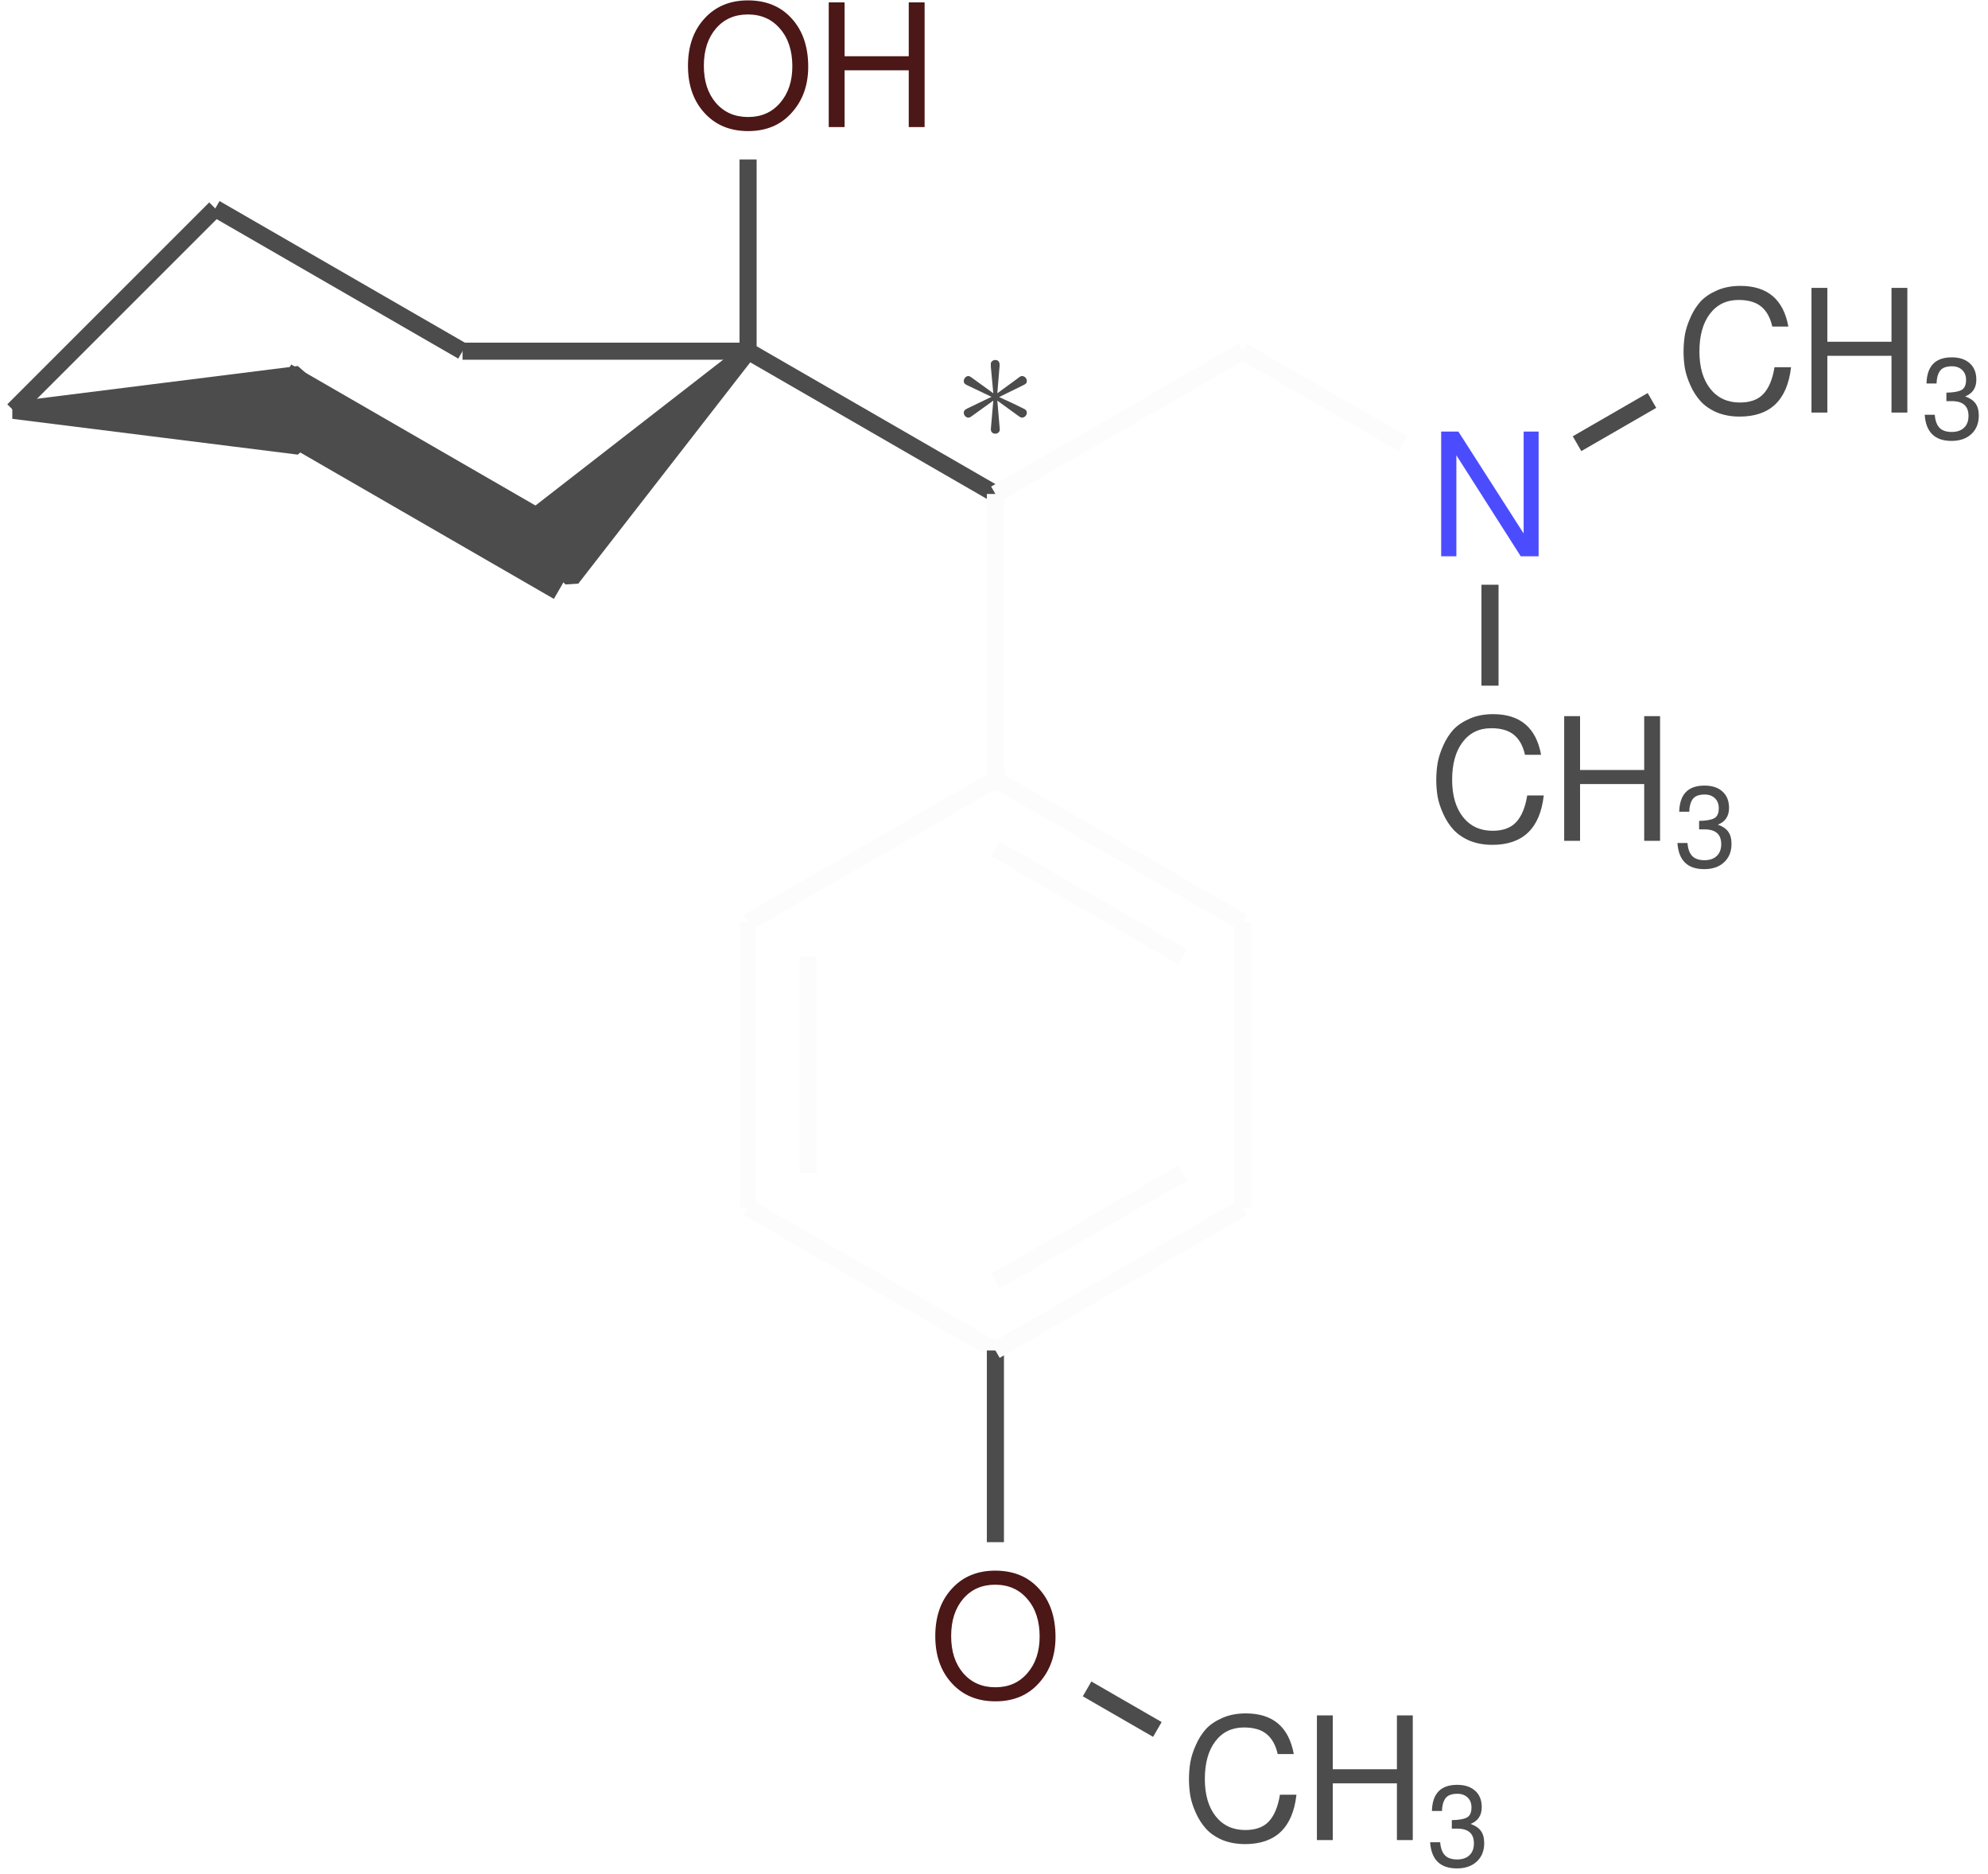
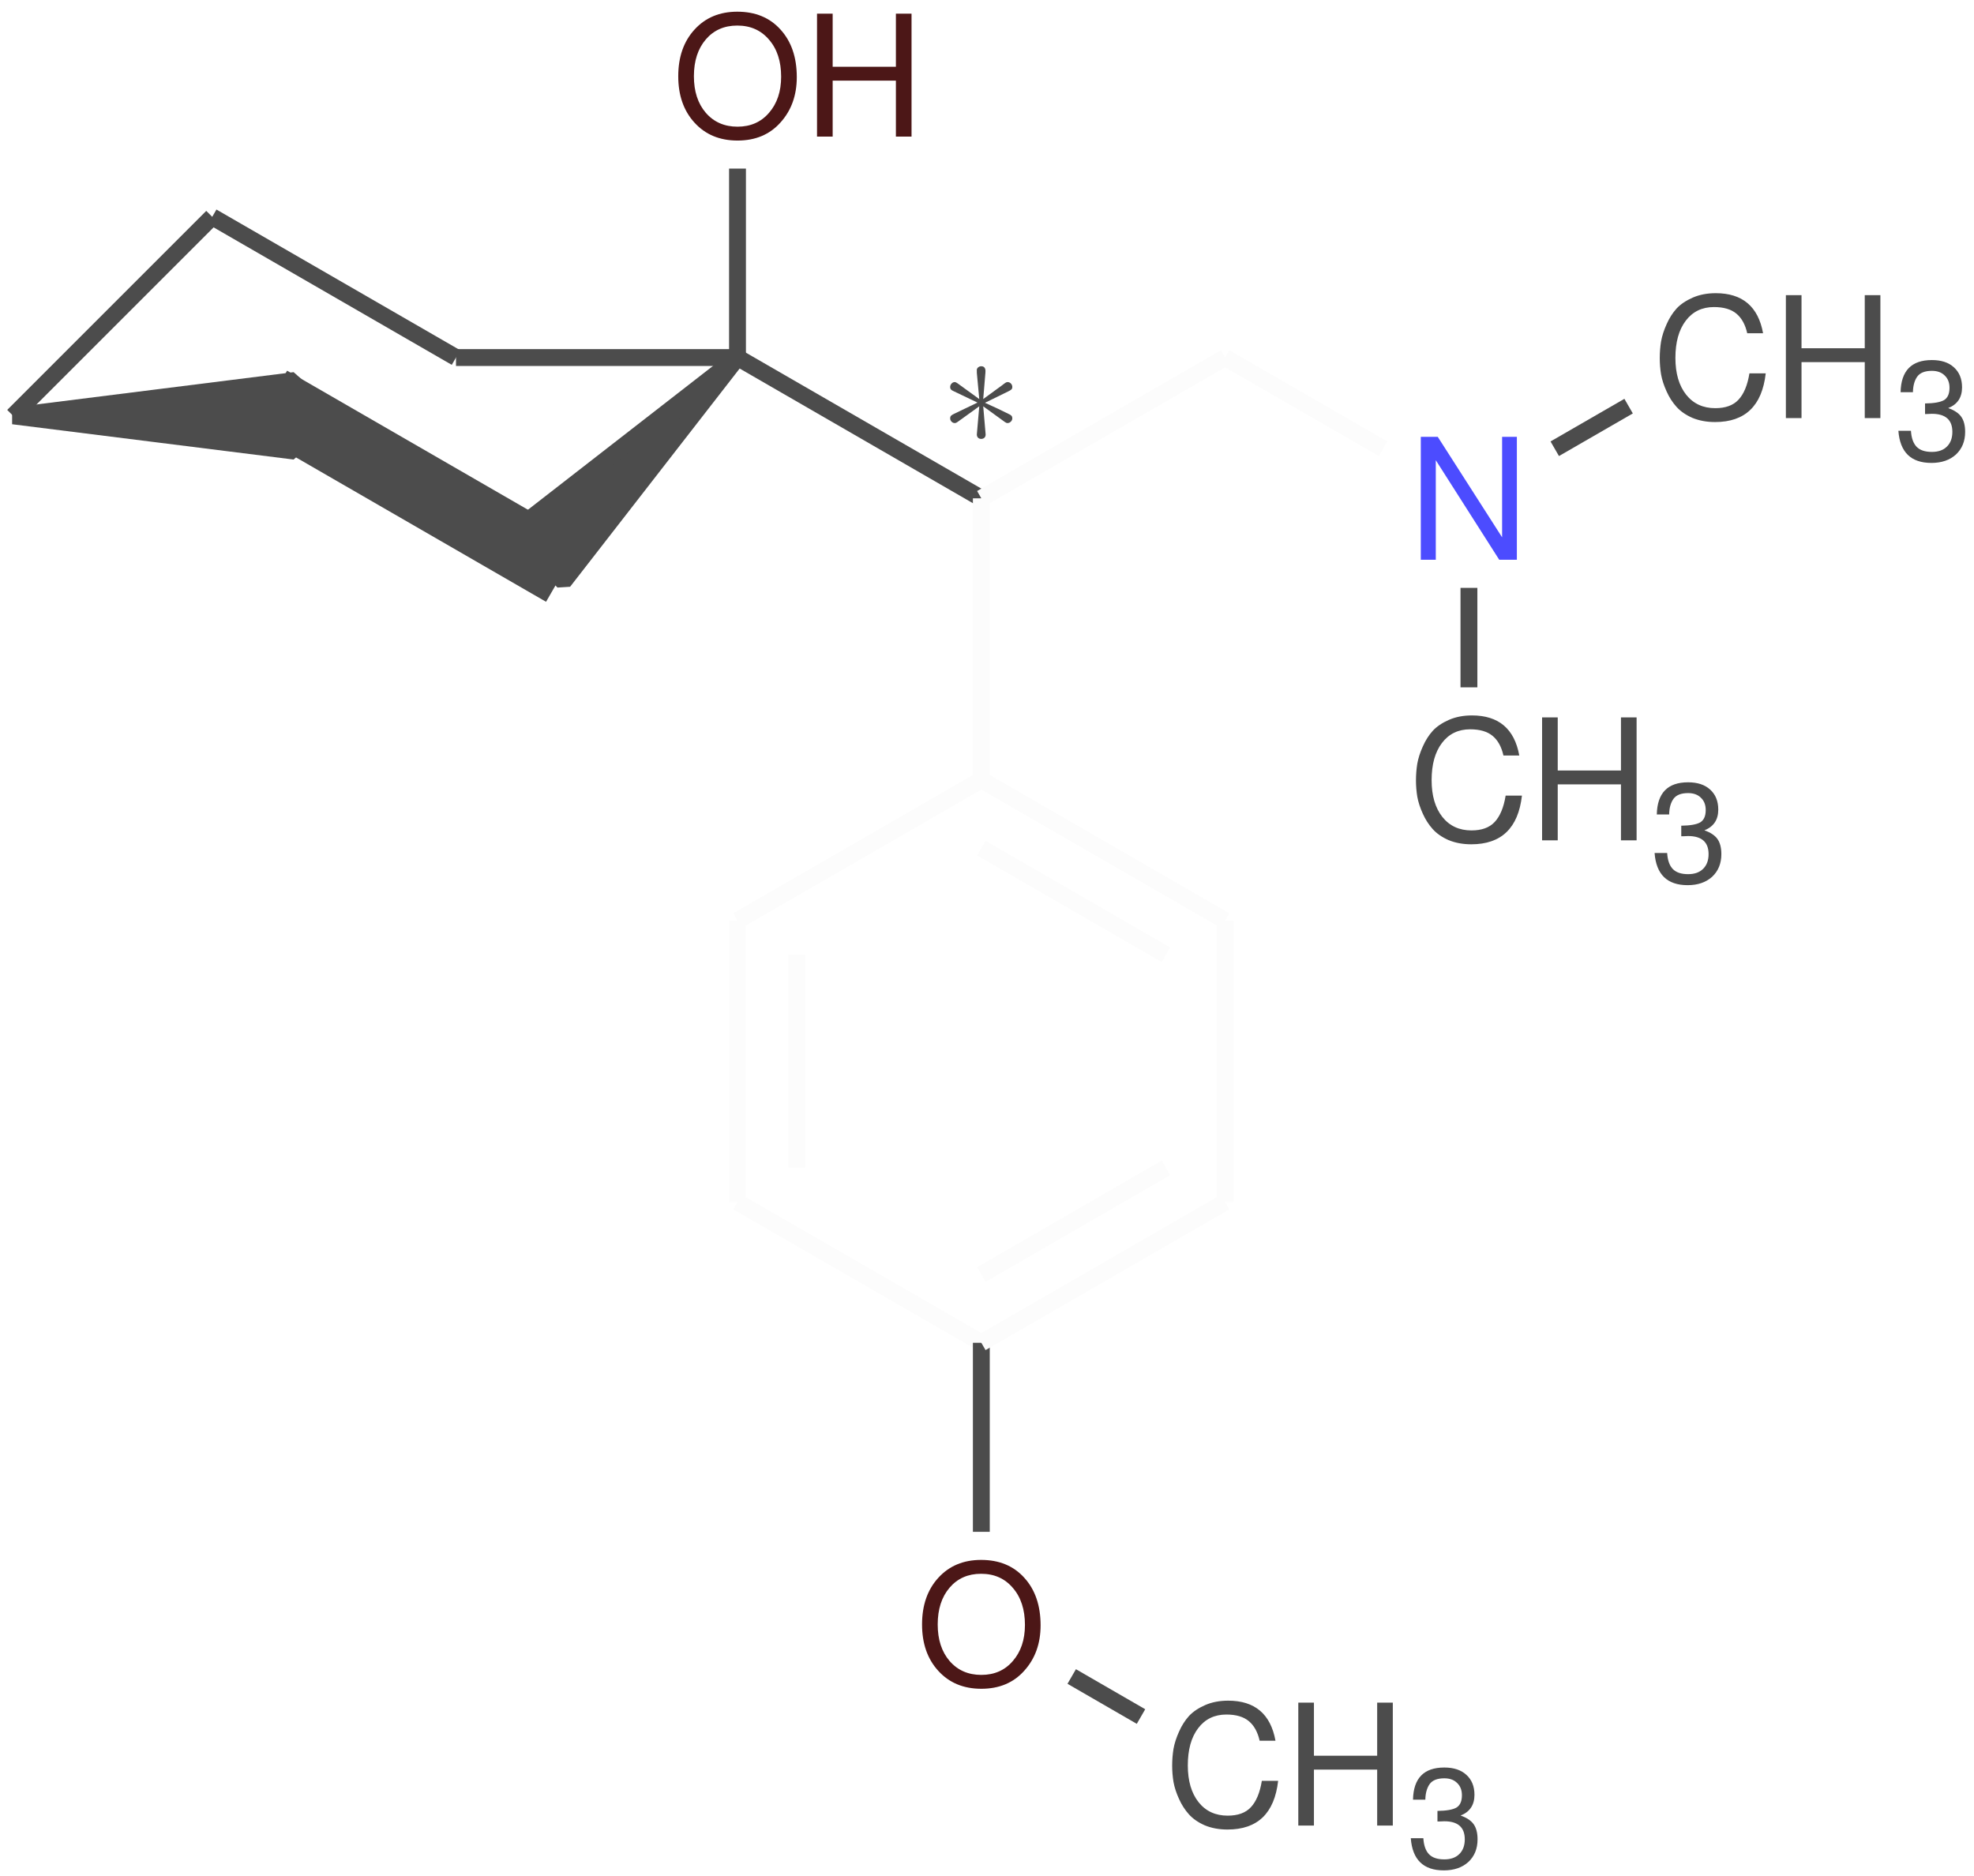
- <svg xmlns="http://www.w3.org/2000/svg" xmlns:xlink="http://www.w3.org/1999/xlink" width="139pt" height="131pt" viewBox="0 0 139 131" version="1.1">
+ <svg xmlns="http://www.w3.org/2000/svg" xmlns:xlink="http://www.w3.org/1999/xlink" width="140pt" height="133pt" viewBox="0 0 140 133" version="1.1">
  <defs>
    <g>
      <symbol overflow="visible" id="glyph0-0">
        <path style="stroke:none;" d="M 7.406 -6.219 C 7.406 -5.852 7.328 -5.52 7.172 -5.219 C 7.023 -4.926 6.848 -4.68 6.641 -4.484 C 6.43 -4.297 6.223 -4.109 6.016 -3.922 C 5.805 -3.742 5.629 -3.539 5.484 -3.312 C 5.336 -3.082 5.266 -2.844 5.266 -2.594 L 5.266 -2.031 L 4.188 -2.031 L 4.188 -2.688 C 4.188 -2.977 4.258 -3.254 4.406 -3.516 C 4.551 -3.785 4.727 -4.016 4.938 -4.203 C 5.156 -4.398 5.363 -4.594 5.562 -4.781 C 5.77 -4.969 5.945 -5.18 6.094 -5.422 C 6.25 -5.672 6.328 -5.938 6.328 -6.219 C 6.328 -6.625 6.188 -6.953 5.906 -7.203 C 5.625 -7.453 5.254 -7.578 4.797 -7.578 C 4.211 -7.578 3.805 -7.41 3.578 -7.078 C 3.359 -6.754 3.25 -6.301 3.25 -5.719 L 2.234 -5.719 C 2.234 -6.633 2.453 -7.328 2.891 -7.797 C 3.336 -8.273 3.992 -8.516 4.859 -8.516 C 5.629 -8.516 6.242 -8.305 6.703 -7.891 C 7.172 -7.473 7.406 -6.914 7.406 -6.219 Z M 5.266 -0.891 L 5.266 0.344 L 4.188 0.344 L 4.188 -0.891 Z M 0.422 1.656 L 0.422 -9.562 L 9.141 -9.562 L 9.141 1.656 Z M 1.406 0.828 L 8.156 0.828 L 8.156 -8.719 L 1.406 -8.719 Z M 1.406 0.828 " />
      </symbol>
      <symbol overflow="visible" id="glyph0-1">
        <path style="stroke:none;" d="M 8.891 -4.219 C 8.891 -2.926 8.504 -1.852 7.734 -1 C 6.973 -0.145 5.957 0.281 4.688 0.281 C 3.426 0.281 2.41 -0.141 1.641 -0.984 C 0.867 -1.828 0.484 -2.926 0.484 -4.281 C 0.484 -5.645 0.867 -6.75 1.641 -7.594 C 2.41 -8.438 3.422 -8.859 4.672 -8.859 C 5.953 -8.859 6.973 -8.438 7.734 -7.594 C 8.504 -6.75 8.891 -5.625 8.891 -4.219 Z M 4.672 -7.875 C 3.742 -7.875 3 -7.547 2.438 -6.891 C 1.875 -6.234 1.594 -5.363 1.594 -4.281 C 1.594 -3.207 1.875 -2.344 2.438 -1.688 C 3.008 -1.031 3.758 -0.703 4.688 -0.703 C 5.613 -0.703 6.359 -1.031 6.922 -1.688 C 7.492 -2.344 7.781 -3.195 7.781 -4.25 C 7.781 -5.344 7.492 -6.219 6.922 -6.875 C 6.359 -7.539 5.609 -7.875 4.672 -7.875 Z M 4.672 -7.875 " />
      </symbol>
      <symbol overflow="visible" id="glyph0-2">
        <path style="stroke:none;" d="M 6.547 -3.969 L 2.062 -3.969 L 2.062 0 L 0.953 0 L 0.953 -8.719 L 2.062 -8.719 L 2.062 -4.953 L 6.547 -4.953 L 6.547 -8.719 L 7.656 -8.719 L 7.656 0 L 6.547 0 Z M 6.547 -3.969 " />
      </symbol>
      <symbol overflow="visible" id="glyph0-3">
        <path style="stroke:none;" d="M 0.484 -4.25 C 0.484 -4.656 0.516 -5.051 0.578 -5.438 C 0.648 -5.832 0.781 -6.238 0.969 -6.656 C 1.156 -7.082 1.391 -7.453 1.672 -7.766 C 1.961 -8.078 2.348 -8.336 2.828 -8.547 C 3.305 -8.754 3.848 -8.859 4.453 -8.859 C 6.348 -8.859 7.469 -7.91 7.812 -6.016 L 6.688 -6.016 C 6.551 -6.629 6.297 -7.094 5.922 -7.406 C 5.547 -7.719 5.016 -7.875 4.328 -7.875 C 3.484 -7.875 2.816 -7.551 2.328 -6.906 C 1.836 -6.258 1.594 -5.379 1.594 -4.266 C 1.594 -3.172 1.848 -2.301 2.359 -1.656 C 2.867 -1.02 3.555 -0.703 4.422 -0.703 C 5.141 -0.703 5.688 -0.898 6.062 -1.297 C 6.445 -1.703 6.707 -2.328 6.844 -3.172 L 8 -3.172 C 7.738 -0.867 6.539 0.281 4.406 0.281 C 3.812 0.281 3.273 0.18 2.797 -0.016 C 2.328 -0.223 1.953 -0.484 1.672 -0.797 C 1.391 -1.109 1.156 -1.473 0.969 -1.891 C 0.781 -2.305 0.648 -2.707 0.578 -3.094 C 0.516 -3.477 0.484 -3.863 0.484 -4.25 Z M 0.484 -4.25 " />
      </symbol>
      <symbol overflow="visible" id="glyph0-4">
        <path style="stroke:none;" d="M 7.766 -8.719 L 7.766 0 L 6.516 0 L 2.016 -7.062 L 2.016 0 L 0.953 0 L 0.953 -8.719 L 2.156 -8.719 L 6.719 -1.594 L 6.719 -8.719 Z M 7.766 -8.719 " />
      </symbol>
      <symbol overflow="visible" id="glyph1-0">
-         <path style="stroke:none;" d="M 4.938 -4.141 C 4.938 -3.898 4.883 -3.68 4.781 -3.484 C 4.688 -3.285 4.566 -3.117 4.422 -2.984 C 4.285 -2.859 4.145 -2.734 4 -2.609 C 3.863 -2.492 3.742 -2.359 3.641 -2.203 C 3.547 -2.055 3.5 -1.898 3.5 -1.734 L 3.5 -1.359 L 2.781 -1.359 L 2.781 -1.797 C 2.781 -1.992 2.828 -2.176 2.922 -2.344 C 3.023 -2.52 3.145 -2.672 3.281 -2.797 C 3.426 -2.93 3.566 -3.062 3.703 -3.188 C 3.848 -3.312 3.969 -3.453 4.062 -3.609 C 4.164 -3.773 4.219 -3.953 4.219 -4.141 C 4.219 -4.41 4.125 -4.629 3.938 -4.797 C 3.75 -4.961 3.504 -5.047 3.203 -5.047 C 2.805 -5.047 2.535 -4.938 2.391 -4.719 C 2.242 -4.508 2.172 -4.207 2.172 -3.812 L 1.484 -3.812 C 1.484 -4.414 1.629 -4.875 1.922 -5.188 C 2.223 -5.508 2.66 -5.672 3.234 -5.672 C 3.754 -5.672 4.164 -5.531 4.469 -5.25 C 4.781 -4.977 4.938 -4.609 4.938 -4.141 Z M 3.5 -0.594 L 3.5 0.234 L 2.781 0.234 L 2.781 -0.594 Z M 0.281 1.109 L 0.281 -6.375 L 6.094 -6.375 L 6.094 1.109 Z M 0.938 0.547 L 5.438 0.547 L 5.438 -5.812 L 0.938 -5.812 Z M 0.938 0.547 " />
+         <path style="stroke:none;" d="M 6.172 -5.188 C 6.172 -4.875 6.109 -4.594 5.984 -4.344 C 5.859 -4.102 5.707 -3.898 5.531 -3.734 C 5.363 -3.578 5.191 -3.422 5.016 -3.266 C 4.836 -3.117 4.688 -2.953 4.562 -2.766 C 4.445 -2.578 4.391 -2.375 4.391 -2.156 L 4.391 -1.688 L 3.484 -1.688 L 3.484 -2.25 C 3.484 -2.488 3.547 -2.719 3.672 -2.938 C 3.797 -3.156 3.945 -3.344 4.125 -3.5 C 4.301 -3.664 4.473 -3.828 4.641 -3.984 C 4.816 -4.148 4.969 -4.332 5.094 -4.531 C 5.219 -4.727 5.281 -4.945 5.281 -5.188 C 5.281 -5.52 5.16 -5.789 4.922 -6 C 4.691 -6.207 4.383 -6.312 4 -6.312 C 3.508 -6.312 3.172 -6.176 2.984 -5.906 C 2.805 -5.633 2.719 -5.254 2.719 -4.766 L 1.859 -4.766 C 1.859 -5.523 2.039 -6.102 2.406 -6.5 C 2.781 -6.895 3.328 -7.094 4.047 -7.094 C 4.691 -7.094 5.207 -6.922 5.594 -6.578 C 5.977 -6.234 6.172 -5.77 6.172 -5.188 Z M 4.391 -0.75 L 4.391 0.297 L 3.484 0.297 L 3.484 -0.75 Z M 0.344 1.391 L 0.344 -7.969 L 7.625 -7.969 L 7.625 1.391 Z M 1.172 0.688 L 6.797 0.688 L 6.797 -7.281 L 1.172 -7.281 Z M 1.172 0.688 " />
      </symbol>
      <symbol overflow="visible" id="glyph1-1">
-         <path style="stroke:none;" d="M 2.156 -5.031 C 1.75 -5.031 1.469 -4.922 1.312 -4.703 C 1.164 -4.484 1.086 -4.191 1.078 -3.828 L 0.375 -3.828 C 0.406 -5.047 0.992 -5.656 2.141 -5.656 C 2.68 -5.656 3.102 -5.516 3.406 -5.234 C 3.707 -4.961 3.859 -4.582 3.859 -4.094 C 3.859 -3.52 3.598 -3.129 3.078 -2.922 C 3.41 -2.805 3.648 -2.645 3.797 -2.438 C 3.953 -2.227 4.031 -1.941 4.031 -1.578 C 4.031 -1.035 3.852 -0.602 3.5 -0.281 C 3.156 0.031 2.695 0.188 2.125 0.188 C 0.957 0.188 0.332 -0.422 0.25 -1.641 L 0.953 -1.641 C 0.984 -1.234 1.094 -0.93 1.281 -0.734 C 1.469 -0.535 1.754 -0.438 2.141 -0.438 C 2.504 -0.438 2.789 -0.535 3 -0.734 C 3.207 -0.93 3.312 -1.207 3.312 -1.562 C 3.312 -2.25 2.922 -2.594 2.141 -2.594 L 1.766 -2.594 L 1.766 -3.188 C 2.266 -3.195 2.617 -3.258 2.828 -3.375 C 3.035 -3.488 3.141 -3.723 3.141 -4.078 C 3.141 -4.367 3.051 -4.598 2.875 -4.766 C 2.695 -4.941 2.457 -5.031 2.156 -5.031 Z M 2.156 -5.031 " />
+         <path style="stroke:none;" d="M 2.688 -6.297 C 2.188 -6.297 1.836 -6.156 1.641 -5.875 C 1.453 -5.602 1.352 -5.238 1.344 -4.781 L 0.469 -4.781 C 0.5 -6.301 1.238 -7.062 2.688 -7.062 C 3.352 -7.062 3.875 -6.891 4.25 -6.547 C 4.633 -6.203 4.828 -5.727 4.828 -5.125 C 4.828 -4.406 4.5 -3.914 3.844 -3.656 C 4.27 -3.508 4.578 -3.305 4.766 -3.047 C 4.953 -2.785 5.047 -2.426 5.047 -1.969 C 5.047 -1.301 4.828 -0.766 4.391 -0.359 C 3.953 0.035 3.375 0.234 2.656 0.234 C 1.207 0.234 0.426 -0.523 0.312 -2.047 L 1.203 -2.047 C 1.234 -1.535 1.367 -1.156 1.609 -0.906 C 1.848 -0.664 2.207 -0.547 2.688 -0.547 C 3.145 -0.547 3.5 -0.672 3.75 -0.922 C 4.008 -1.172 4.141 -1.52 4.141 -1.969 C 4.141 -2.82 3.656 -3.25 2.688 -3.25 L 2.312 -3.234 L 2.203 -3.234 L 2.203 -3.984 C 2.836 -3.992 3.285 -4.07 3.547 -4.219 C 3.805 -4.375 3.938 -4.664 3.938 -5.094 C 3.938 -5.469 3.82 -5.758 3.594 -5.969 C 3.375 -6.188 3.07 -6.297 2.688 -6.297 Z M 2.688 -6.297 " />
      </symbol>
      <symbol overflow="visible" id="glyph2-0">
        <path style="stroke:none;" d="" />
      </symbol>
      <symbol overflow="visible" id="glyph2-1">
        <path style="stroke:none;" d="M 3.281 -5.109 C 3.297 -5.266 3.297 -5.562 2.984 -5.562 C 2.797 -5.562 2.641 -5.406 2.672 -5.25 L 2.672 -5.094 L 2.844 -3.234 L 1.312 -4.344 C 1.203 -4.406 1.188 -4.438 1.094 -4.438 C 0.938 -4.438 0.781 -4.266 0.781 -4.094 C 0.781 -3.906 0.891 -3.859 1.016 -3.797 L 2.719 -2.984 L 1.062 -2.188 C 0.875 -2.094 0.781 -2.047 0.781 -1.859 C 0.781 -1.688 0.938 -1.531 1.094 -1.531 C 1.188 -1.531 1.203 -1.531 1.5 -1.75 L 2.844 -2.719 L 2.672 -0.719 C 2.672 -0.469 2.875 -0.406 2.969 -0.406 C 3.125 -0.406 3.297 -0.484 3.297 -0.719 L 3.125 -2.719 L 4.656 -1.609 C 4.75 -1.547 4.781 -1.531 4.859 -1.531 C 5.031 -1.531 5.188 -1.703 5.188 -1.859 C 5.188 -2.047 5.078 -2.109 4.938 -2.172 C 4.219 -2.531 4.203 -2.531 3.25 -2.969 L 4.906 -3.781 C 5.094 -3.875 5.188 -3.922 5.188 -4.094 C 5.188 -4.281 5.031 -4.438 4.859 -4.438 C 4.781 -4.438 4.75 -4.438 4.453 -4.203 L 3.125 -3.234 Z M 3.281 -5.109 " />
      </symbol>
    </g>
  </defs>
  <g id="surface6">
-     <path style="fill:none;stroke-width:1.196;stroke-linecap:butt;stroke-linejoin:miter;stroke:rgb(29.999%,29.999%,29.999%);stroke-opacity:1;stroke-miterlimit:10;" d="M 0.001 -0.001 L 14.118 14.116 " transform="matrix(1,0,0,-1,0.933,28.694)" />
-     <path style="fill:none;stroke-width:1.196;stroke-linecap:butt;stroke-linejoin:miter;stroke:rgb(29.999%,29.999%,29.999%);stroke-opacity:1;stroke-miterlimit:10;" d="M 14.118 14.116 L 31.407 4.135 " transform="matrix(1,0,0,-1,0.933,28.694)" />
-     <path style="fill:none;stroke-width:1.196;stroke-linecap:butt;stroke-linejoin:miter;stroke:rgb(29.999%,29.999%,29.999%);stroke-opacity:1;stroke-miterlimit:10;" d="M 31.407 4.135 L 51.372 4.135 " transform="matrix(1,0,0,-1,0.933,28.694)" />
+     <path style="fill:none;stroke-width:1.196;stroke-linecap:butt;stroke-linejoin:miter;stroke:rgb(29.999%,29.999%,29.999%);stroke-opacity:1;stroke-miterlimit:10;" d="M 0.001 -0 L 14.118 14.117 " transform="matrix(1,0,0,-1,0.933,29.496)" />
+     <path style="fill:none;stroke-width:1.196;stroke-linecap:butt;stroke-linejoin:miter;stroke:rgb(29.999%,29.999%,29.999%);stroke-opacity:1;stroke-miterlimit:10;" d="M 14.118 14.117 L 31.407 4.137 " transform="matrix(1,0,0,-1,0.933,29.496)" />
+     <path style="fill:none;stroke-width:1.196;stroke-linecap:butt;stroke-linejoin:miter;stroke:rgb(29.999%,29.999%,29.999%);stroke-opacity:1;stroke-miterlimit:10;" d="M 31.407 4.137 L 51.372 4.137 " transform="matrix(1,0,0,-1,0.933,29.496)" />
    <g style="fill:rgb(29.999%,9%,9%);fill-opacity:1;">
-       <use xlink:href="#glyph0-1" x="47.619" y="8.886" />
+       <use xlink:href="#glyph0-1" x="47.619" y="9.688" />
    </g>
    <g style="fill:rgb(29.999%,9%,9%);fill-opacity:1;">
-       <use xlink:href="#glyph0-2" x="56.992" y="8.886" />
+       <use xlink:href="#glyph0-2" x="56.992" y="9.688" />
    </g>
-     <path style="fill:none;stroke-width:1.196;stroke-linecap:butt;stroke-linejoin:miter;stroke:rgb(29.999%,29.999%,29.999%);stroke-opacity:1;stroke-miterlimit:10;" d="M 51.372 4.135 L 51.372 17.542 " transform="matrix(1,0,0,-1,0.933,28.694)" />
-     <path style="fill:none;stroke-width:1.196;stroke-linecap:butt;stroke-linejoin:miter;stroke:rgb(29.999%,29.999%,29.999%);stroke-opacity:1;stroke-miterlimit:10;" d="M 51.372 4.135 L 68.665 -5.849 " transform="matrix(1,0,0,-1,0.933,28.694)" />
-     <path style="fill:none;stroke-width:1.196;stroke-linecap:butt;stroke-linejoin:miter;stroke:rgb(98.999%,98.999%,98.999%);stroke-opacity:1;stroke-miterlimit:10;" d="M 68.665 -5.849 L 68.665 -25.814 " transform="matrix(1,0,0,-1,0.933,28.694)" />
-     <path style="fill:none;stroke-width:1.196;stroke-linecap:butt;stroke-linejoin:miter;stroke:rgb(98.999%,98.999%,98.999%);stroke-opacity:1;stroke-miterlimit:10;" d="M 68.665 -25.814 L 51.372 -35.794 " transform="matrix(1,0,0,-1,0.933,28.694)" />
-     <path style="fill:none;stroke-width:1.196;stroke-linecap:butt;stroke-linejoin:miter;stroke:rgb(98.999%,98.999%,98.999%);stroke-opacity:1;stroke-miterlimit:10;" d="M 51.372 -35.794 L 51.372 -55.763 " transform="matrix(1,0,0,-1,0.933,28.694)" />
-     <path style="fill:none;stroke-width:1.196;stroke-linecap:butt;stroke-linejoin:miter;stroke:rgb(98.999%,98.999%,98.999%);stroke-opacity:1;stroke-miterlimit:10;" d="M 55.571 -38.22 L 55.571 -53.337 " transform="matrix(1,0,0,-1,0.933,28.694)" />
-     <path style="fill:none;stroke-width:1.196;stroke-linecap:butt;stroke-linejoin:miter;stroke:rgb(98.999%,98.999%,98.999%);stroke-opacity:1;stroke-miterlimit:10;" d="M 51.372 -55.763 L 68.665 -65.743 " transform="matrix(1,0,0,-1,0.933,28.694)" />
+     <path style="fill:none;stroke-width:1.196;stroke-linecap:butt;stroke-linejoin:miter;stroke:rgb(29.999%,29.999%,29.999%);stroke-opacity:1;stroke-miterlimit:10;" d="M 51.372 4.137 L 51.372 17.539 " transform="matrix(1,0,0,-1,0.933,29.496)" />
+     <path style="fill:none;stroke-width:1.196;stroke-linecap:butt;stroke-linejoin:miter;stroke:rgb(29.999%,29.999%,29.999%);stroke-opacity:1;stroke-miterlimit:10;" d="M 51.372 4.137 L 68.665 -5.848 " transform="matrix(1,0,0,-1,0.933,29.496)" />
+     <path style="fill:none;stroke-width:1.196;stroke-linecap:butt;stroke-linejoin:miter;stroke:rgb(98.999%,98.999%,98.999%);stroke-opacity:1;stroke-miterlimit:10;" d="M 68.665 -5.848 L 68.665 -25.813 " transform="matrix(1,0,0,-1,0.933,29.496)" />
+     <path style="fill:none;stroke-width:1.196;stroke-linecap:butt;stroke-linejoin:miter;stroke:rgb(98.999%,98.999%,98.999%);stroke-opacity:1;stroke-miterlimit:10;" d="M 68.665 -25.813 L 51.372 -35.797 " transform="matrix(1,0,0,-1,0.933,29.496)" />
+     <path style="fill:none;stroke-width:1.196;stroke-linecap:butt;stroke-linejoin:miter;stroke:rgb(98.999%,98.999%,98.999%);stroke-opacity:1;stroke-miterlimit:10;" d="M 51.372 -35.797 L 51.372 -55.762 " transform="matrix(1,0,0,-1,0.933,29.496)" />
+     <path style="fill:none;stroke-width:1.196;stroke-linecap:butt;stroke-linejoin:miter;stroke:rgb(98.999%,98.999%,98.999%);stroke-opacity:1;stroke-miterlimit:10;" d="M 55.571 -38.219 L 55.571 -53.336 " transform="matrix(1,0,0,-1,0.933,29.496)" />
+     <path style="fill:none;stroke-width:1.196;stroke-linecap:butt;stroke-linejoin:miter;stroke:rgb(98.999%,98.999%,98.999%);stroke-opacity:1;stroke-miterlimit:10;" d="M 51.372 -55.762 L 68.665 -65.742 " transform="matrix(1,0,0,-1,0.933,29.496)" />
    <g style="fill:rgb(29.999%,9%,9%);fill-opacity:1;">
-       <use xlink:href="#glyph0-1" x="64.91" y="118.694" />
+       <use xlink:href="#glyph0-1" x="64.91" y="119.496" />
    </g>
-     <path style="fill:none;stroke-width:1.196;stroke-linecap:butt;stroke-linejoin:miter;stroke:rgb(29.999%,29.999%,29.999%);stroke-opacity:1;stroke-miterlimit:10;" d="M 68.665 -65.743 L 68.665 -79.15 " transform="matrix(1,0,0,-1,0.933,28.694)" />
+     <path style="fill:none;stroke-width:1.196;stroke-linecap:butt;stroke-linejoin:miter;stroke:rgb(29.999%,29.999%,29.999%);stroke-opacity:1;stroke-miterlimit:10;" d="M 68.665 -65.742 L 68.665 -79.149 " transform="matrix(1,0,0,-1,0.933,29.496)" />
    <g style="fill:rgb(29.999%,29.999%,29.999%);fill-opacity:1;">
-       <use xlink:href="#glyph0-3" x="82.648" y="128.677" />
+       <use xlink:href="#glyph0-3" x="82.648" y="129.479" />
    </g>
    <g style="fill:rgb(29.999%,29.999%,29.999%);fill-opacity:1;">
-       <use xlink:href="#glyph0-2" x="91.125" y="128.677" />
+       <use xlink:href="#glyph0-2" x="91.125" y="129.479" />
    </g>
    <g style="fill:rgb(29.999%,29.999%,29.999%);fill-opacity:1;">
-       <use xlink:href="#glyph1-1" x="99.744" y="130.47" />
+       <use xlink:href="#glyph1-1" x="99.744" y="132.424" />
    </g>
-     <path style="fill:none;stroke-width:1.196;stroke-linecap:butt;stroke-linejoin:miter;stroke:rgb(29.999%,29.999%,29.999%);stroke-opacity:1;stroke-miterlimit:10;" d="M 75.075 -89.411 L 79.989 -92.247 " transform="matrix(1,0,0,-1,0.933,28.694)" />
-     <path style="fill:none;stroke-width:1.196;stroke-linecap:butt;stroke-linejoin:miter;stroke:rgb(98.999%,98.999%,98.999%);stroke-opacity:1;stroke-miterlimit:10;" d="M 68.665 -65.743 L 85.954 -55.763 " transform="matrix(1,0,0,-1,0.933,28.694)" />
-     <path style="fill:none;stroke-width:1.196;stroke-linecap:butt;stroke-linejoin:miter;stroke:rgb(98.999%,98.999%,98.999%);stroke-opacity:1;stroke-miterlimit:10;" d="M 68.665 -60.896 L 81.758 -53.337 " transform="matrix(1,0,0,-1,0.933,28.694)" />
-     <path style="fill:none;stroke-width:1.196;stroke-linecap:butt;stroke-linejoin:miter;stroke:rgb(98.999%,98.999%,98.999%);stroke-opacity:1;stroke-miterlimit:10;" d="M 85.954 -55.763 L 85.954 -35.794 " transform="matrix(1,0,0,-1,0.933,28.694)" />
-     <path style="fill:none;stroke-width:1.196;stroke-linecap:butt;stroke-linejoin:miter;stroke:rgb(98.999%,98.999%,98.999%);stroke-opacity:1;stroke-miterlimit:10;" d="M 85.954 -35.794 L 68.665 -25.814 " transform="matrix(1,0,0,-1,0.933,28.694)" />
-     <path style="fill:none;stroke-width:1.196;stroke-linecap:butt;stroke-linejoin:miter;stroke:rgb(98.999%,98.999%,98.999%);stroke-opacity:1;stroke-miterlimit:10;" d="M 81.758 -38.22 L 68.665 -30.661 " transform="matrix(1,0,0,-1,0.933,28.694)" />
+     <path style="fill:none;stroke-width:1.196;stroke-linecap:butt;stroke-linejoin:miter;stroke:rgb(29.999%,29.999%,29.999%);stroke-opacity:1;stroke-miterlimit:10;" d="M 75.075 -89.41 L 79.989 -92.25 " transform="matrix(1,0,0,-1,0.933,29.496)" />
+     <path style="fill:none;stroke-width:1.196;stroke-linecap:butt;stroke-linejoin:miter;stroke:rgb(98.999%,98.999%,98.999%);stroke-opacity:1;stroke-miterlimit:10;" d="M 68.665 -65.742 L 85.954 -55.762 " transform="matrix(1,0,0,-1,0.933,29.496)" />
+     <path style="fill:none;stroke-width:1.196;stroke-linecap:butt;stroke-linejoin:miter;stroke:rgb(98.999%,98.999%,98.999%);stroke-opacity:1;stroke-miterlimit:10;" d="M 68.665 -60.899 L 81.758 -53.336 " transform="matrix(1,0,0,-1,0.933,29.496)" />
+     <path style="fill:none;stroke-width:1.196;stroke-linecap:butt;stroke-linejoin:miter;stroke:rgb(98.999%,98.999%,98.999%);stroke-opacity:1;stroke-miterlimit:10;" d="M 85.954 -55.762 L 85.954 -35.797 " transform="matrix(1,0,0,-1,0.933,29.496)" />
+     <path style="fill:none;stroke-width:1.196;stroke-linecap:butt;stroke-linejoin:miter;stroke:rgb(98.999%,98.999%,98.999%);stroke-opacity:1;stroke-miterlimit:10;" d="M 85.954 -35.797 L 68.665 -25.813 " transform="matrix(1,0,0,-1,0.933,29.496)" />
+     <path style="fill:none;stroke-width:1.196;stroke-linecap:butt;stroke-linejoin:miter;stroke:rgb(98.999%,98.999%,98.999%);stroke-opacity:1;stroke-miterlimit:10;" d="M 81.758 -38.219 L 68.665 -30.66 " transform="matrix(1,0,0,-1,0.933,29.496)" />
    <g style="fill:rgb(29.999%,29.999%,29.999%);fill-opacity:1;">
-       <use xlink:href="#glyph2-1" x="66.607" y="30.735" />
+       <use xlink:href="#glyph2-1" x="66.607" y="31.537" />
    </g>
-     <path style="fill:none;stroke-width:1.196;stroke-linecap:butt;stroke-linejoin:miter;stroke:rgb(98.999%,98.999%,98.999%);stroke-opacity:1;stroke-miterlimit:10;" d="M 68.665 -5.849 L 85.954 4.135 " transform="matrix(1,0,0,-1,0.933,28.694)" />
+     <path style="fill:none;stroke-width:1.196;stroke-linecap:butt;stroke-linejoin:miter;stroke:rgb(98.999%,98.999%,98.999%);stroke-opacity:1;stroke-miterlimit:10;" d="M 68.665 -5.848 L 85.954 4.137 " transform="matrix(1,0,0,-1,0.933,29.496)" />
    <g style="fill:rgb(29.999%,29.999%,100%);fill-opacity:1;">
-       <use xlink:href="#glyph0-4" x="99.813" y="38.9" />
+       <use xlink:href="#glyph0-4" x="99.813" y="39.702" />
    </g>
-     <path style="fill:none;stroke-width:1.196;stroke-linecap:butt;stroke-linejoin:miter;stroke:rgb(98.999%,98.999%,98.999%);stroke-opacity:1;stroke-miterlimit:10;" d="M 85.954 4.135 L 97.157 -2.333 " transform="matrix(1,0,0,-1,0.933,28.694)" />
+     <path style="fill:none;stroke-width:1.196;stroke-linecap:butt;stroke-linejoin:miter;stroke:rgb(98.999%,98.999%,98.999%);stroke-opacity:1;stroke-miterlimit:10;" d="M 85.954 4.137 L 97.157 -2.332 " transform="matrix(1,0,0,-1,0.933,29.496)" />
    <g style="fill:rgb(29.999%,29.999%,29.999%);fill-opacity:1;">
-       <use xlink:href="#glyph0-3" x="99.939" y="58.799" />
+       <use xlink:href="#glyph0-3" x="99.939" y="59.601" />
    </g>
    <g style="fill:rgb(29.999%,29.999%,29.999%);fill-opacity:1;">
-       <use xlink:href="#glyph0-2" x="108.415" y="58.799" />
+       <use xlink:href="#glyph0-2" x="108.415" y="59.601" />
    </g>
    <g style="fill:rgb(29.999%,29.999%,29.999%);fill-opacity:1;">
-       <use xlink:href="#glyph1-1" x="117.035" y="60.592" />
+       <use xlink:href="#glyph1-1" x="117.035" y="62.547" />
    </g>
-     <path style="fill:none;stroke-width:1.196;stroke-linecap:butt;stroke-linejoin:miter;stroke:rgb(29.999%,29.999%,29.999%);stroke-opacity:1;stroke-miterlimit:10;" d="M 103.247 -12.197 L 103.247 -19.255 " transform="matrix(1,0,0,-1,0.933,28.694)" />
+     <path style="fill:none;stroke-width:1.196;stroke-linecap:butt;stroke-linejoin:miter;stroke:rgb(29.999%,29.999%,29.999%);stroke-opacity:1;stroke-miterlimit:10;" d="M 103.247 -12.199 L 103.247 -19.254 " transform="matrix(1,0,0,-1,0.933,29.496)" />
    <g style="fill:rgb(29.999%,29.999%,29.999%);fill-opacity:1;">
-       <use xlink:href="#glyph0-3" x="117.229" y="28.851" />
+       <use xlink:href="#glyph0-3" x="117.229" y="29.653" />
    </g>
    <g style="fill:rgb(29.999%,29.999%,29.999%);fill-opacity:1;">
-       <use xlink:href="#glyph0-2" x="125.705" y="28.851" />
+       <use xlink:href="#glyph0-2" x="125.705" y="29.653" />
    </g>
    <g style="fill:rgb(29.999%,29.999%,29.999%);fill-opacity:1;">
-       <use xlink:href="#glyph1-1" x="134.325" y="30.645" />
+       <use xlink:href="#glyph1-1" x="134.325" y="32.599" />
    </g>
-     <path style="fill:none;stroke-width:1.196;stroke-linecap:butt;stroke-linejoin:miter;stroke:rgb(29.999%,29.999%,29.999%);stroke-opacity:1;stroke-miterlimit:10;" d="M 109.333 -2.333 L 114.571 0.69 " transform="matrix(1,0,0,-1,0.933,28.694)" />
-     <path style="fill-rule:nonzero;fill:rgb(29.999%,29.999%,29.999%);fill-opacity:1;stroke-width:1.196;stroke-linecap:butt;stroke-linejoin:bevel;stroke:rgb(29.999%,29.999%,29.999%);stroke-opacity:1;stroke-miterlimit:10;" d="M 39.028 -11.755 L 35.485 -8.208 L 51.372 4.135 Z M 39.028 -11.755 " transform="matrix(1,0,0,-1,0.933,28.694)" />
-     <path style="fill:none;stroke-width:5.012;stroke-linecap:butt;stroke-linejoin:miter;stroke:rgb(29.999%,29.999%,29.999%);stroke-opacity:1;stroke-miterlimit:10;" d="M 39.047 -11.017 L 18.176 1.034 " transform="matrix(1,0,0,-1,0.933,28.694)" />
-     <path style="fill-rule:nonzero;fill:rgb(29.999%,29.999%,29.999%);fill-opacity:1;stroke-width:1.196;stroke-linecap:butt;stroke-linejoin:bevel;stroke:rgb(29.999%,29.999%,29.999%);stroke-opacity:1;stroke-miterlimit:10;" d="M 19.965 2.506 L 19.965 -2.505 L 0.001 -0.001 Z M 19.965 2.506 " transform="matrix(1,0,0,-1,0.933,28.694)" />
+     <path style="fill:none;stroke-width:1.196;stroke-linecap:butt;stroke-linejoin:miter;stroke:rgb(29.999%,29.999%,29.999%);stroke-opacity:1;stroke-miterlimit:10;" d="M 109.333 -2.332 L 114.571 0.691 " transform="matrix(1,0,0,-1,0.933,29.496)" />
+     <path style="fill-rule:nonzero;fill:rgb(29.999%,29.999%,29.999%);fill-opacity:1;stroke-width:1.196;stroke-linecap:butt;stroke-linejoin:bevel;stroke:rgb(29.999%,29.999%,29.999%);stroke-opacity:1;stroke-miterlimit:10;" d="M 39.028 -11.754 L 35.485 -8.211 L 51.372 4.137 Z M 39.028 -11.754 " transform="matrix(1,0,0,-1,0.933,29.496)" />
+     <path style="fill:none;stroke-width:5.012;stroke-linecap:butt;stroke-linejoin:miter;stroke:rgb(29.999%,29.999%,29.999%);stroke-opacity:1;stroke-miterlimit:10;" d="M 39.047 -11.016 L 18.176 1.035 " transform="matrix(1,0,0,-1,0.933,29.496)" />
+     <path style="fill-rule:nonzero;fill:rgb(29.999%,29.999%,29.999%);fill-opacity:1;stroke-width:1.196;stroke-linecap:butt;stroke-linejoin:bevel;stroke:rgb(29.999%,29.999%,29.999%);stroke-opacity:1;stroke-miterlimit:10;" d="M 19.965 2.508 L 19.965 -2.504 L 0.001 -0 Z M 19.965 2.508 " transform="matrix(1,0,0,-1,0.933,29.496)" />
  </g>
</svg>
